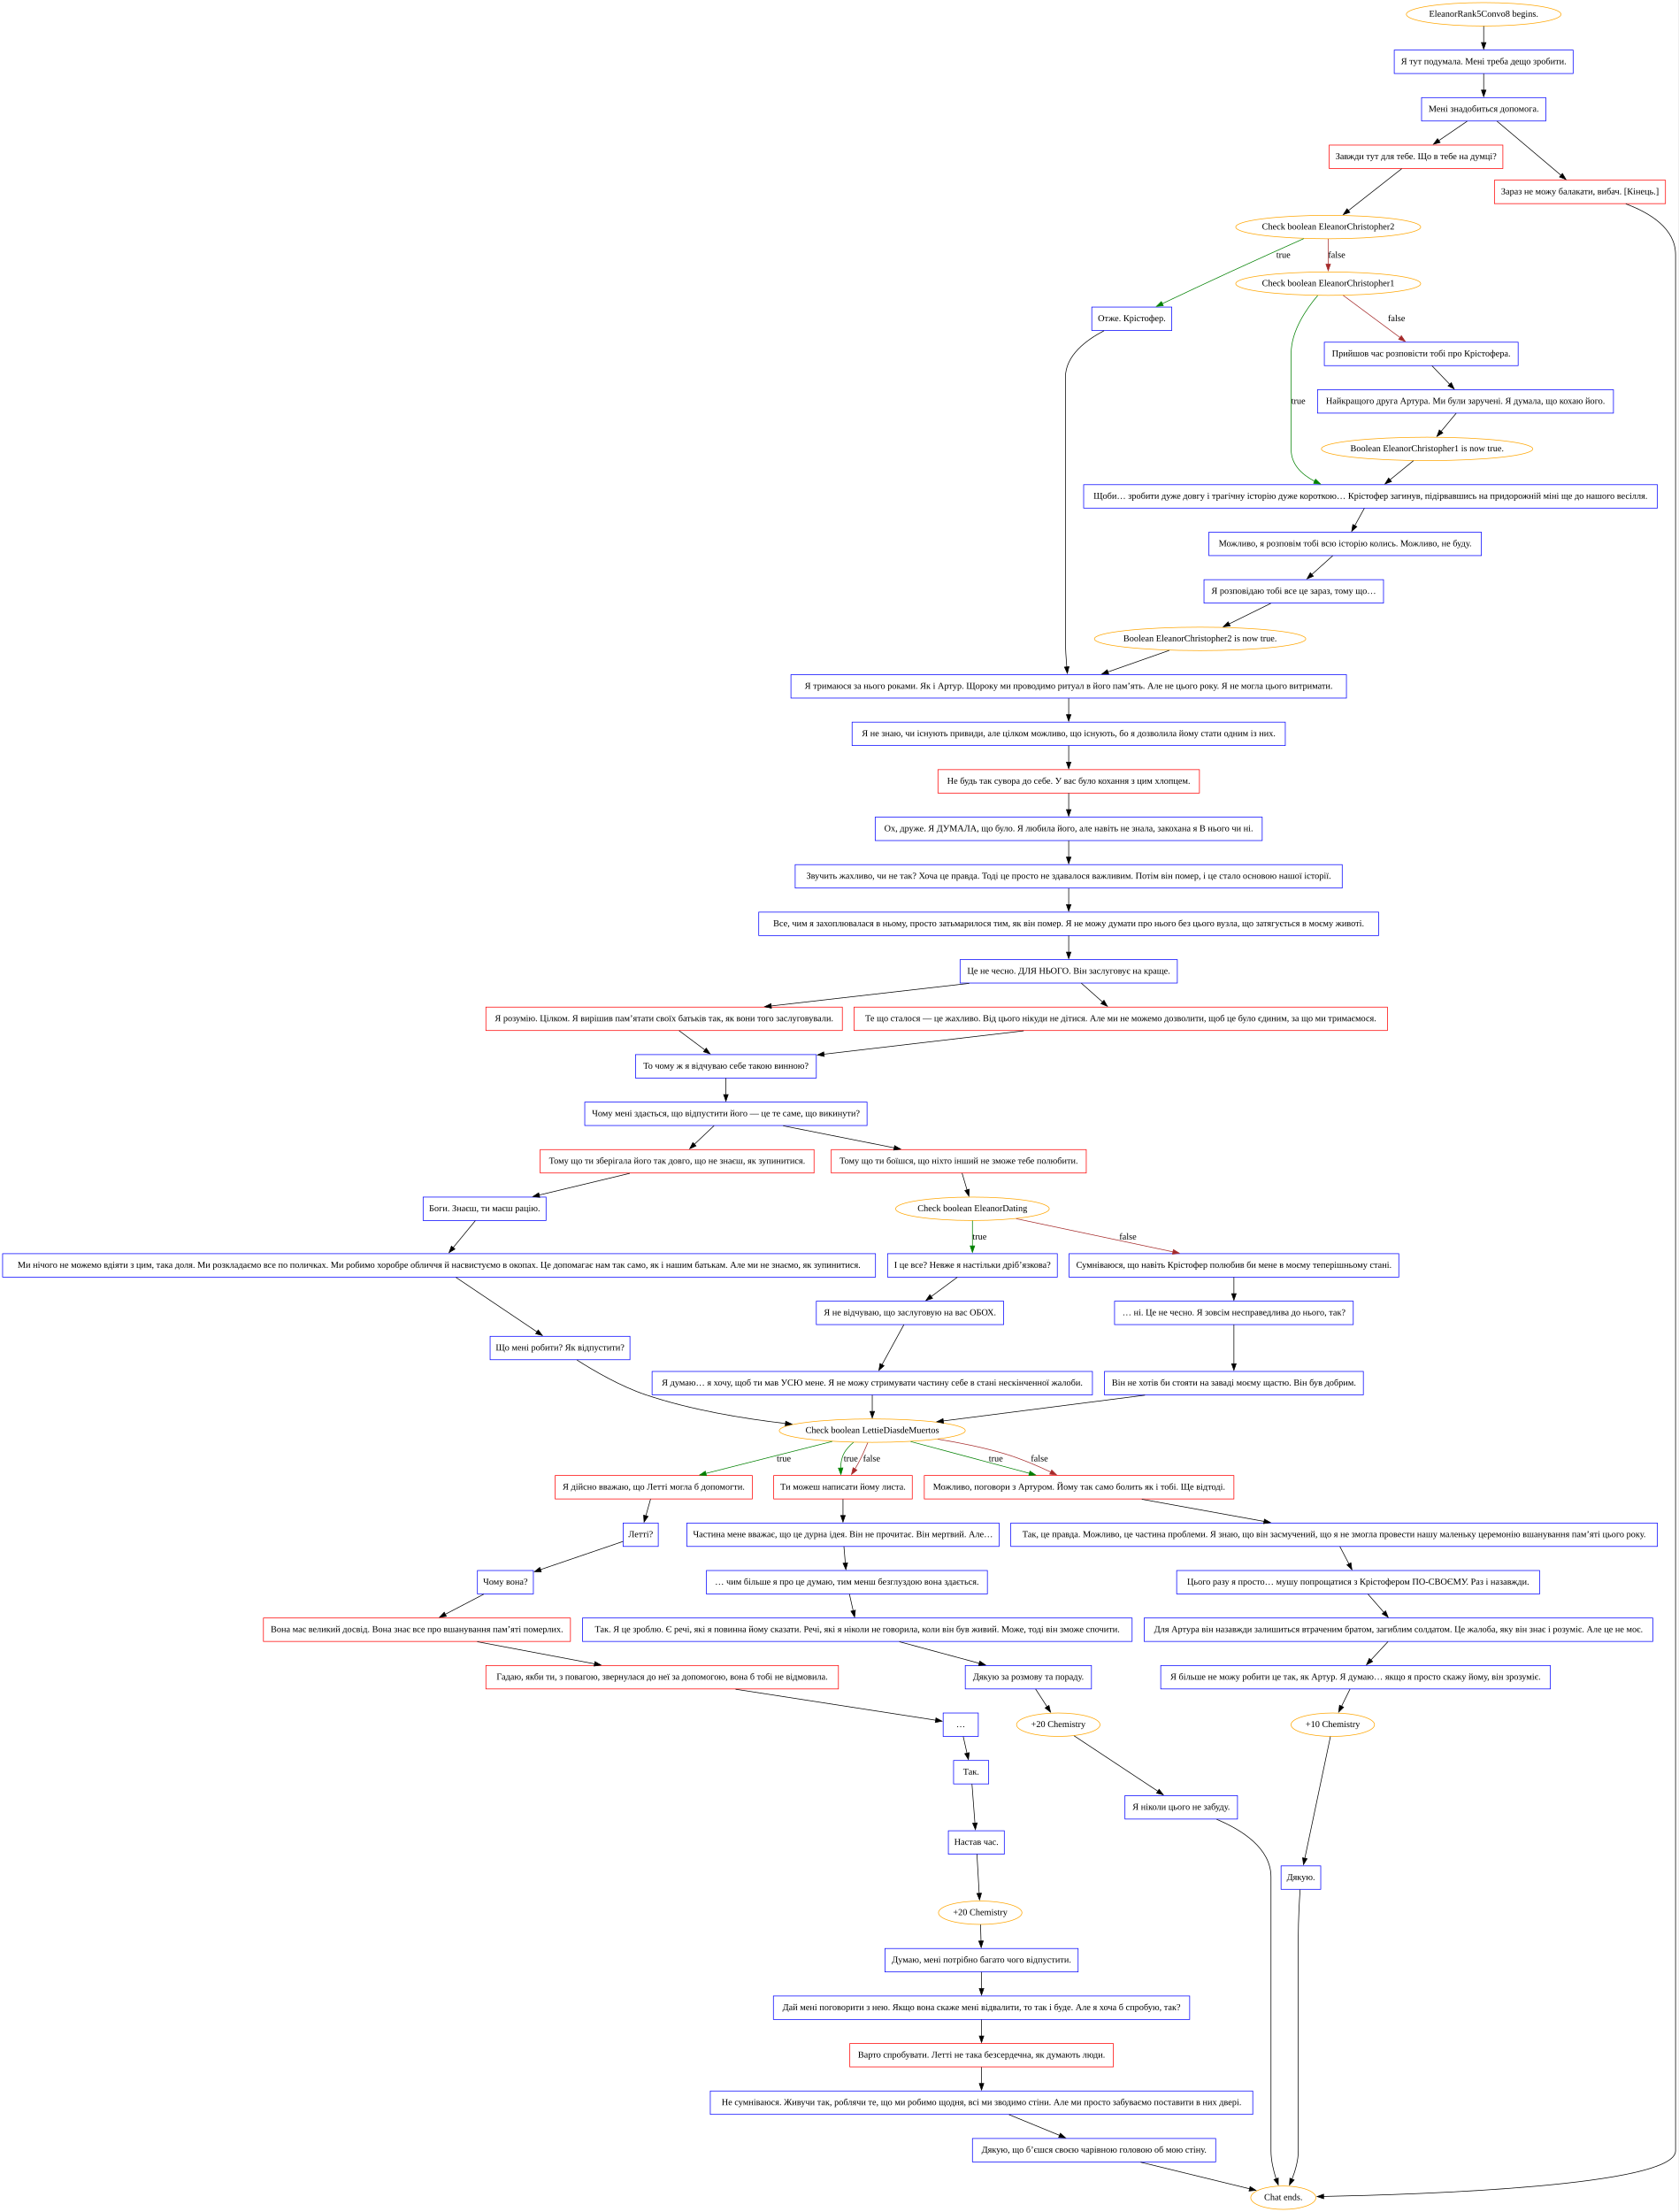
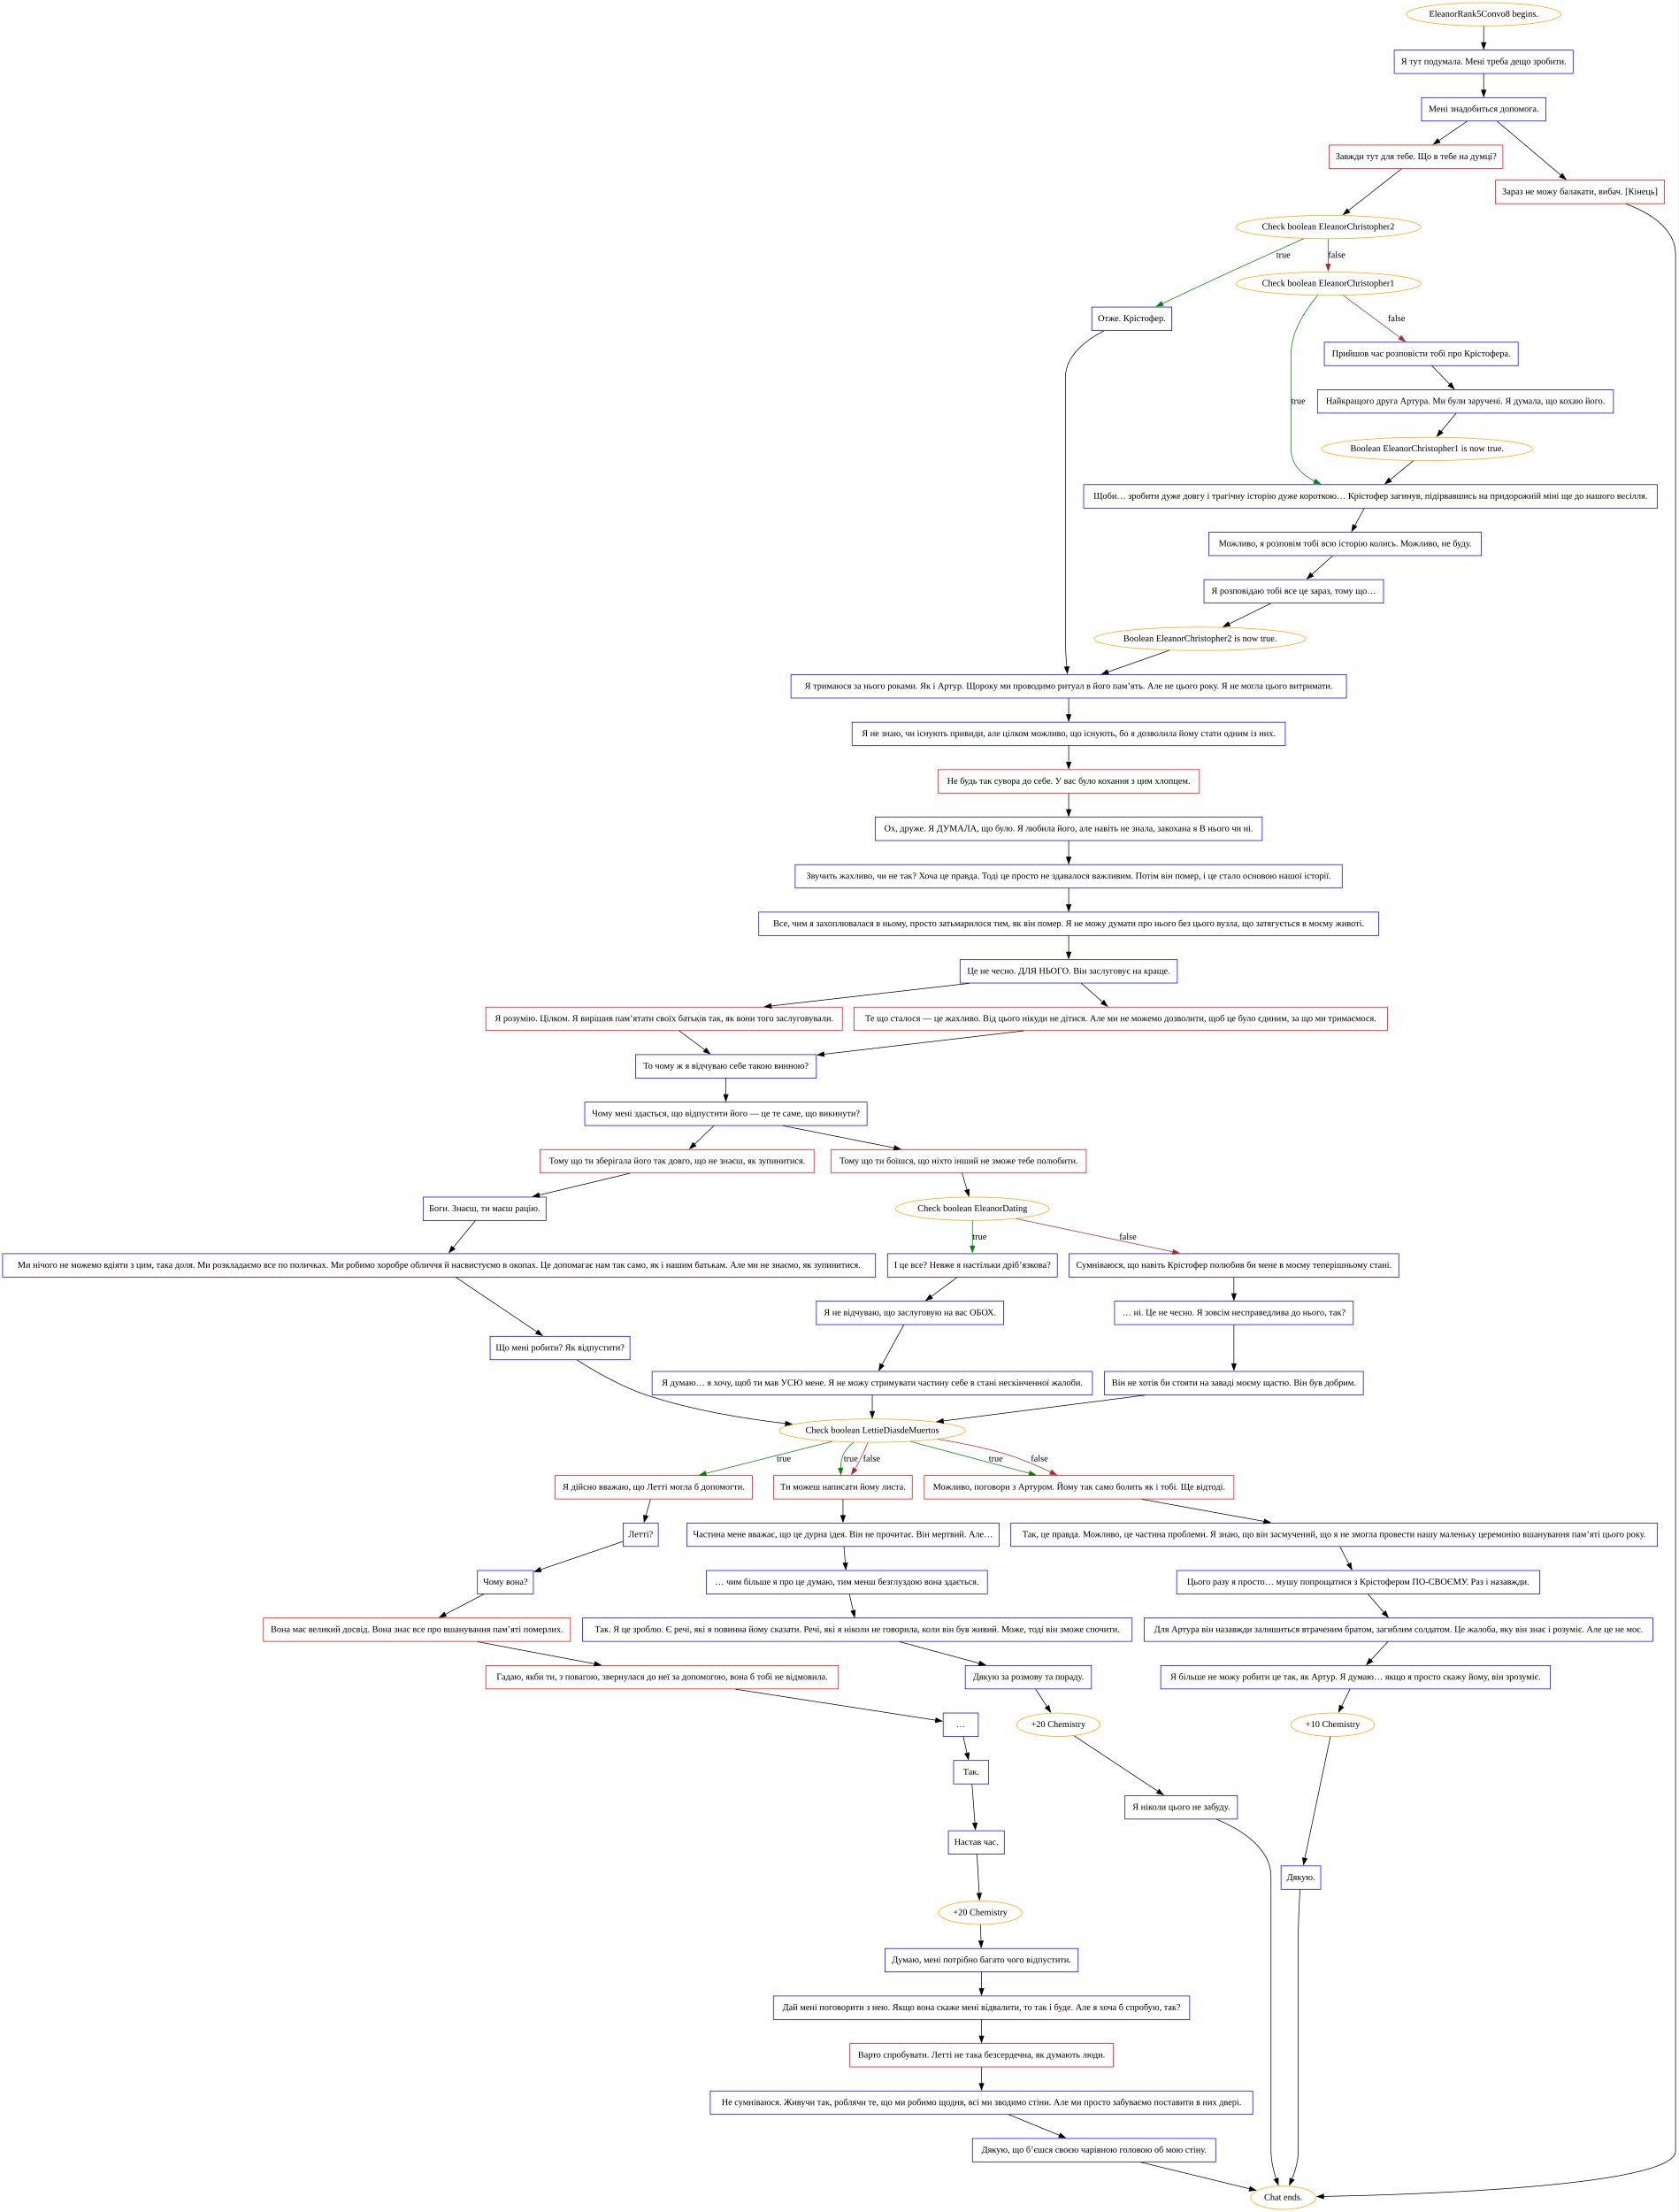
<svg xmlns="http://www.w3.org/2000/svg" width="2580pt" height="3400pt" viewBox="0.00 0.00 2580.00 3400.00">
  <g id="graph0" class="graph" transform="scale(1 1) rotate(0) translate(4 3396)">
    <polygon fill="white" stroke="none" points="-4,4 -4,-3396 2576,-3396 2576,4 -4,4" />
    <g id="node1" class="node">
      <ellipse fill="none" stroke="orange" cx="2277" cy="-3374" rx="118.88" ry="18" />
      <text text-anchor="middle" x="2277" y="-3370.3" font-family="Times New Roman,serif" font-size="14.00">EleanorRank5Convo8 begins.</text>
    </g>
    <g id="node2" class="node">
      <polygon fill="none" stroke="blue" points="2414.5,-3319 2139.5,-3319 2139.5,-3283 2414.5,-3283 2414.5,-3319" />
      <text text-anchor="middle" x="2277" y="-3297.3" font-family="Times New Roman,serif" font-size="14.00">Я тут подумала. Мені треба дещо зробити.</text>
    </g>
    <g id="edge1" class="edge">
      <path fill="none" stroke="black" d="M2277,-3355.81C2277,-3348.23 2277,-3339.1 2277,-3330.54" />
      <polygon fill="black" stroke="black" points="2280.5,-3330.54 2277,-3320.54 2273.5,-3330.54 2280.5,-3330.54" />
    </g>
    <g id="node3" class="node">
      <polygon fill="none" stroke="blue" points="2372.5,-3246 2181.5,-3246 2181.5,-3210 2372.5,-3210 2372.5,-3246" />
      <text text-anchor="middle" x="2277" y="-3224.3" font-family="Times New Roman,serif" font-size="14.00">Мені знадобиться допомога.</text>
    </g>
    <g id="edge2" class="edge">
      <path fill="none" stroke="black" d="M2277,-3282.81C2277,-3275.23 2277,-3266.1 2277,-3257.54" />
      <polygon fill="black" stroke="black" points="2280.5,-3257.54 2277,-3247.54 2273.5,-3257.54 2280.5,-3257.54" />
    </g>
    <g id="node4" class="node">
      <polygon fill="none" stroke="red" points="2306.5,-3173 2039.5,-3173 2039.5,-3137 2306.5,-3137 2306.5,-3173" />
      <text text-anchor="middle" x="2173" y="-3151.3" font-family="Times New Roman,serif" font-size="14.00">Завжди тут для тебе. Що в тебе на думці?</text>
    </g>
    <g id="edge3" class="edge">
      <path fill="none" stroke="black" d="M2251.56,-3209.63C2238.46,-3200.69 2222.3,-3189.66 2208.04,-3179.92" />
      <polygon fill="black" stroke="black" points="2210.02,-3177.04 2199.79,-3174.29 2206.07,-3182.82 2210.02,-3177.04" />
    </g>
    <g id="node5" class="node">
-       <polygon fill="none" stroke="red" points="2556.5,-3119 2293.5,-3119 2293.5,-3083 2556.5,-3083 2556.5,-3119" />
-       <text text-anchor="middle" x="2425" y="-3097.3" font-family="Times New Roman,serif" font-size="14.00">Зараз не можу балакати, вибач. [Кінець.]</text>
+       <polygon fill="none" stroke="red" points="2555,-3119 2295,-3119 2295,-3083 2555,-3083 2555,-3119" />
+       <text text-anchor="middle" x="2425" y="-3097.3" font-family="Times New Roman,serif" font-size="14.00">Зараз не можу балакати, вибач. [Кінець]</text>
    </g>
    <g id="edge4" class="edge">
      <path fill="none" stroke="black" d="M2297.58,-3209.62C2323.2,-3187.98 2367.13,-3150.88 2396.12,-3126.4" />
      <polygon fill="black" stroke="black" points="2398.06,-3129.34 2403.44,-3120.21 2393.54,-3123.99 2398.06,-3129.34" />
    </g>
    <g id="node6" class="node">
      <ellipse fill="none" stroke="orange" cx="2038" cy="-3047" rx="142.17" ry="18" />
      <text text-anchor="middle" x="2038" y="-3043.3" font-family="Times New Roman,serif" font-size="14.00">Check boolean EleanorChristopher2</text>
    </g>
    <g id="edge5" class="edge">
      <path fill="none" stroke="black" d="M2151.01,-3136.73C2128.65,-3119.18 2093.82,-3091.83 2068.74,-3072.14" />
      <polygon fill="black" stroke="black" points="2071.2,-3069.62 2061.17,-3066.19 2066.88,-3075.12 2071.2,-3069.62" />
    </g>
    <g id="node7" class="node">
      <ellipse fill="none" stroke="orange" cx="1969" cy="-18" rx="50.09" ry="18" />
      <text text-anchor="middle" x="1969" y="-14.3" font-family="Times New Roman,serif" font-size="14.00">Chat ends.</text>
    </g>
    <g id="edge6" class="edge">
      <path fill="none" stroke="black" d="M2495.49,-3082.6C2533.21,-3068.62 2572,-3044.52 2572,-3004.5 2572,-3004.5 2572,-3004.5 2572,-90 2572,-35.88 2183.96,-22.9 2030.45,-19.88" />
      <polygon fill="black" stroke="black" points="2030.95,-16.39 2020.89,-19.7 2030.82,-23.39 2030.95,-16.39" />
    </g>
    <g id="node8" class="node">
      <polygon fill="none" stroke="blue" points="1797.5,-2924 1674.5,-2924 1674.5,-2888 1797.5,-2888 1797.5,-2924" />
      <text text-anchor="middle" x="1736" y="-2902.3" font-family="Times New Roman,serif" font-size="14.00">Отже. Крістофер.</text>
    </g>
    <g id="edge7" class="edge">
      <path fill="none" stroke="green" d="M2000.38,-3029.26C1969.78,-3015.6 1925.52,-2995.73 1887,-2978 1851.93,-2961.86 1812.44,-2943.28 1782.65,-2929.17" />
      <polygon fill="green" stroke="green" points="1784.44,-2926.15 1773.9,-2925.03 1781.44,-2932.48 1784.44,-2926.15" />
      <text text-anchor="middle" x="1969" y="-2999.8" font-family="Times New Roman,serif" font-size="14.00">true</text>
    </g>
    <g id="node9" class="node">
      <ellipse fill="none" stroke="orange" cx="2038" cy="-2960" rx="142.17" ry="18" />
      <text text-anchor="middle" x="2038" y="-2956.3" font-family="Times New Roman,serif" font-size="14.00">Check boolean EleanorChristopher1</text>
    </g>
    <g id="edge8" class="edge">
      <path fill="none" stroke="brown" d="M2038,-3028.8C2038,-3017.58 2038,-3002.67 2038,-2989.69" />
      <polygon fill="brown" stroke="brown" points="2041.5,-2989.98 2038,-2979.98 2034.5,-2989.98 2041.5,-2989.98" />
      <text text-anchor="middle" x="2051" y="-2999.8" font-family="Times New Roman,serif" font-size="14.00">false</text>
    </g>
    <g id="node10" class="node">
      <polygon fill="none" stroke="blue" points="2066,-2359 1212,-2359 1212,-2323 2066,-2323 2066,-2359" />
      <text text-anchor="middle" x="1639" y="-2337.3" font-family="Times New Roman,serif" font-size="14.00">Я тримаюся за нього роками. Як і Артур. Щороку ми проводимо ритуал в його пам’ять. Але не цього року. Я не могла цього витримати.</text>
    </g>
    <g id="edge9" class="edge">
      <path fill="none" stroke="black" d="M1693.33,-2887.63C1665.38,-2873.11 1634,-2849.37 1634,-2816 1634,-2816 1634,-2816 1634,-2413 1634,-2399.14 1634.96,-2383.8 1636.04,-2370.93" />
      <polygon fill="black" stroke="black" points="1639.52,-2371.27 1636.94,-2360.99 1632.55,-2370.63 1639.52,-2371.27" />
    </g>
    <g id="node11" class="node">
      <polygon fill="none" stroke="blue" points="2544,-2651 1662,-2651 1662,-2615 2544,-2615 2544,-2651" />
      <text text-anchor="middle" x="2103" y="-2629.3" font-family="Times New Roman,serif" font-size="14.00">Щоби… зробити дуже довгу і трагічну історію дуже короткою… Крістофер загинув, підірвавшись на придорожній міні ще до нашого весілля.</text>
    </g>
    <g id="edge10" class="edge">
      <path fill="none" stroke="green" d="M2021.82,-2941.77C2004.97,-2921.96 1981,-2887.69 1981,-2853 1981,-2853 1981,-2853 1981,-2705 1981,-2682.36 1996.89,-2666.81 2017.2,-2656.19" />
      <polygon fill="green" stroke="green" points="2018.54,-2659.43 2026.1,-2652.01 2015.56,-2653.09 2018.54,-2659.43" />
      <text text-anchor="middle" x="1992" y="-2775.3" font-family="Times New Roman,serif" font-size="14.00">true</text>
    </g>
    <g id="node12" class="node">
      <polygon fill="none" stroke="blue" points="2330,-2870 2032,-2870 2032,-2834 2330,-2834 2330,-2870" />
      <text text-anchor="middle" x="2181" y="-2848.3" font-family="Times New Roman,serif" font-size="14.00">Прийшов час розповісти тобі про Крістофера.</text>
    </g>
    <g id="edge11" class="edge">
      <path fill="none" stroke="brown" d="M2060.98,-2941.97C2084.71,-2924.38 2121.94,-2896.78 2148.64,-2876.99" />
      <polygon fill="brown" stroke="brown" points="2150.44,-2880.01 2156.39,-2871.24 2146.27,-2874.39 2150.44,-2880.01" />
      <text text-anchor="middle" x="2143" y="-2902.3" font-family="Times New Roman,serif" font-size="14.00">false</text>
    </g>
    <g id="node13" class="node">
      <polygon fill="none" stroke="blue" points="1972,-2286 1306,-2286 1306,-2250 1972,-2250 1972,-2286" />
      <text text-anchor="middle" x="1639" y="-2264.3" font-family="Times New Roman,serif" font-size="14.00">Я не знаю, чи існують привиди, але цілком можливо, що існують, бо я дозволила йому стати одним із них.</text>
    </g>
    <g id="edge12" class="edge">
      <path fill="none" stroke="black" d="M1639,-2322.81C1639,-2315.23 1639,-2306.1 1639,-2297.54" />
      <polygon fill="black" stroke="black" points="1642.5,-2297.54 1639,-2287.54 1635.5,-2297.54 1642.5,-2297.54" />
    </g>
    <g id="node14" class="node">
      <polygon fill="none" stroke="blue" points="2273.5,-2578 1854.5,-2578 1854.5,-2542 2273.5,-2542 2273.5,-2578" />
      <text text-anchor="middle" x="2064" y="-2556.3" font-family="Times New Roman,serif" font-size="14.00">Можливо, я розповім тобі всю історію колись. Можливо, не буду.</text>
    </g>
    <g id="edge13" class="edge">
      <path fill="none" stroke="black" d="M2093.56,-2614.81C2089.15,-2606.79 2083.8,-2597.05 2078.87,-2588.07" />
      <polygon fill="black" stroke="black" points="2081.96,-2586.44 2074.08,-2579.36 2075.83,-2589.81 2081.96,-2586.44" />
    </g>
    <g id="node15" class="node">
      <polygon fill="none" stroke="blue" points="2476.5,-2797 2021.5,-2797 2021.5,-2761 2476.5,-2761 2476.5,-2797" />
      <text text-anchor="middle" x="2249" y="-2775.3" font-family="Times New Roman,serif" font-size="14.00">Найкращого друга Артура. Ми були заручені. Я думала, що кохаю його.</text>
    </g>
    <g id="edge14" class="edge">
      <path fill="none" stroke="black" d="M2197.46,-2833.81C2205.65,-2825.27 2215.7,-2814.77 2224.75,-2805.32" />
      <polygon fill="black" stroke="black" points="2227.25,-2807.76 2231.64,-2798.12 2222.2,-2802.92 2227.25,-2807.76" />
    </g>
    <g id="node16" class="node">
      <polygon fill="none" stroke="red" points="1840,-2213 1438,-2213 1438,-2177 1840,-2177 1840,-2213" />
      <text text-anchor="middle" x="1639" y="-2191.3" font-family="Times New Roman,serif" font-size="14.00">Не будь так сувора до себе. У вас було кохання з цим хлопцем.</text>
    </g>
    <g id="edge15" class="edge">
      <path fill="none" stroke="black" d="M1639,-2249.81C1639,-2242.23 1639,-2233.1 1639,-2224.54" />
      <polygon fill="black" stroke="black" points="1642.5,-2224.54 1639,-2214.54 1635.5,-2224.54 1642.5,-2224.54" />
    </g>
    <g id="node17" class="node">
      <polygon fill="none" stroke="blue" points="2123,-2505 1847,-2505 1847,-2469 2123,-2469 2123,-2505" />
      <text text-anchor="middle" x="1985" y="-2483.3" font-family="Times New Roman,serif" font-size="14.00">Я розповідаю тобі все це зараз, тому що…</text>
    </g>
    <g id="edge16" class="edge">
      <path fill="none" stroke="black" d="M2044.88,-2541.81C2035.24,-2533.16 2023.39,-2522.5 2012.77,-2512.96" />
      <polygon fill="black" stroke="black" points="2015.12,-2510.37 2005.35,-2506.29 2010.45,-2515.57 2015.12,-2510.37" />
    </g>
    <g id="node18" class="node">
      <ellipse fill="none" stroke="orange" cx="2190" cy="-2706" rx="162.47" ry="18" />
      <text text-anchor="middle" x="2190" y="-2702.3" font-family="Times New Roman,serif" font-size="14.00">Boolean EleanorChristopher1 is now true.</text>
    </g>
    <g id="edge17" class="edge">
      <path fill="none" stroke="black" d="M2234.72,-2760.81C2227.69,-2752.35 2219.07,-2741.98 2211.28,-2732.61" />
      <polygon fill="black" stroke="black" points="2214.2,-2730.65 2205.12,-2725.19 2208.82,-2735.12 2214.2,-2730.65" />
    </g>
    <g id="node19" class="node">
      <polygon fill="none" stroke="blue" points="1936.5,-2140 1341.5,-2140 1341.5,-2104 1936.5,-2104 1936.5,-2140" />
      <text text-anchor="middle" x="1639" y="-2118.3" font-family="Times New Roman,serif" font-size="14.00">Ох, друже. Я ДУМАЛА, що було. Я любила його, але навіть не знала, закохана я В нього чи ні.</text>
    </g>
    <g id="edge18" class="edge">
      <path fill="none" stroke="black" d="M1639,-2176.81C1639,-2169.23 1639,-2160.1 1639,-2151.54" />
      <polygon fill="black" stroke="black" points="1642.5,-2151.54 1639,-2141.54 1635.5,-2151.54 1642.5,-2151.54" />
    </g>
    <g id="node20" class="node">
      <ellipse fill="none" stroke="orange" cx="1841" cy="-2414" rx="162.47" ry="18" />
      <text text-anchor="middle" x="1841" y="-2410.3" font-family="Times New Roman,serif" font-size="14.00">Boolean EleanorChristopher2 is now true.</text>
    </g>
    <g id="edge19" class="edge">
      <path fill="none" stroke="black" d="M1949.77,-2468.63C1930.4,-2459.08 1906.17,-2447.13 1885.5,-2436.94" />
      <polygon fill="black" stroke="black" points="1887.24,-2433.9 1876.72,-2432.61 1884.14,-2440.18 1887.24,-2433.9" />
    </g>
    <g id="edge20" class="edge">
      <path fill="none" stroke="black" d="M2168.94,-2687.81C2158.12,-2678.98 2144.75,-2668.07 2132.88,-2658.39" />
      <polygon fill="black" stroke="black" points="2135.3,-2655.84 2125.34,-2652.23 2130.88,-2661.27 2135.3,-2655.84" />
    </g>
    <g id="node21" class="node">
      <polygon fill="none" stroke="blue" points="2059.5,-2067 1218.5,-2067 1218.5,-2031 2059.5,-2031 2059.5,-2067" />
      <text text-anchor="middle" x="1639" y="-2045.3" font-family="Times New Roman,serif" font-size="14.00">Звучить жахливо, чи не так? Хоча це правда. Тоді це просто не здавалося важливим. Потім він помер, і це стало основою нашої історії.</text>
    </g>
    <g id="edge21" class="edge">
      <path fill="none" stroke="black" d="M1639,-2103.81C1639,-2096.23 1639,-2087.1 1639,-2078.54" />
      <polygon fill="black" stroke="black" points="1642.5,-2078.54 1639,-2068.54 1635.5,-2078.54 1642.5,-2078.54" />
    </g>
    <g id="edge22" class="edge">
      <path fill="none" stroke="black" d="M1793.64,-2396.35C1765.49,-2386.46 1729.52,-2373.82 1699.35,-2363.21" />
      <polygon fill="black" stroke="black" points="1700.55,-2359.92 1689.95,-2359.91 1698.23,-2366.53 1700.55,-2359.92" />
    </g>
    <g id="node22" class="node">
      <polygon fill="none" stroke="blue" points="2115.5,-1994 1162.5,-1994 1162.5,-1958 2115.5,-1958 2115.5,-1994" />
      <text text-anchor="middle" x="1639" y="-1972.3" font-family="Times New Roman,serif" font-size="14.00">Все, чим я захоплювалася в ньому, просто затьмарилося тим, як він помер. Я не можу думати про нього без цього вузла, що затягується в моєму животі.</text>
    </g>
    <g id="edge23" class="edge">
      <path fill="none" stroke="black" d="M1639,-2030.81C1639,-2023.23 1639,-2014.1 1639,-2005.54" />
      <polygon fill="black" stroke="black" points="1642.5,-2005.54 1639,-1995.54 1635.5,-2005.54 1642.5,-2005.54" />
    </g>
    <g id="node23" class="node">
      <polygon fill="none" stroke="blue" points="1806,-1921 1472,-1921 1472,-1885 1806,-1885 1806,-1921" />
      <text text-anchor="middle" x="1639" y="-1899.3" font-family="Times New Roman,serif" font-size="14.00">Це не чесно. ДЛЯ НЬОГО. Він заслуговує на краще.</text>
    </g>
    <g id="edge24" class="edge">
      <path fill="none" stroke="black" d="M1639,-1957.81C1639,-1950.23 1639,-1941.1 1639,-1932.54" />
      <polygon fill="black" stroke="black" points="1642.5,-1932.54 1639,-1922.54 1635.5,-1932.54 1642.5,-1932.54" />
    </g>
    <g id="node24" class="node">
      <polygon fill="none" stroke="red" points="1291,-1848 743,-1848 743,-1812 1291,-1812 1291,-1848" />
      <text text-anchor="middle" x="1017" y="-1826.3" font-family="Times New Roman,serif" font-size="14.00">Я розумію. Цілком. Я вирішив пам’ятати своїх батьків так, як вони того заслуговували.</text>
    </g>
    <g id="edge25" class="edge">
      <path fill="none" stroke="black" d="M1486.05,-1884.54C1393.67,-1874 1275.96,-1860.56 1181.56,-1849.78" />
      <polygon fill="black" stroke="black" points="1182.01,-1846.31 1171.68,-1848.66 1181.21,-1853.27 1182.01,-1846.31" />
    </g>
    <g id="node25" class="node">
      <polygon fill="none" stroke="red" points="2129,-1848 1309,-1848 1309,-1812 2129,-1812 2129,-1848" />
      <text text-anchor="middle" x="1719" y="-1826.3" font-family="Times New Roman,serif" font-size="14.00">Те що сталося — це жахливо. Від цього нікуди не дітися. Але ми не можемо дозволити, щоб це було єдиним, за що ми тримаємося.</text>
    </g>
    <g id="edge26" class="edge">
      <path fill="none" stroke="black" d="M1658.37,-1884.81C1668.22,-1876.07 1680.37,-1865.28 1691.2,-1855.67" />
      <polygon fill="black" stroke="black" points="1693.25,-1858.54 1698.4,-1849.28 1688.6,-1853.3 1693.25,-1858.54" />
    </g>
    <g id="node26" class="node">
      <polygon fill="none" stroke="blue" points="1251,-1775 973,-1775 973,-1739 1251,-1739 1251,-1775" />
      <text text-anchor="middle" x="1112" y="-1753.3" font-family="Times New Roman,serif" font-size="14.00">То чому ж я відчуваю себе такою винною?</text>
    </g>
    <g id="edge27" class="edge">
      <path fill="none" stroke="black" d="M1040,-1811.81C1051.93,-1802.9 1066.7,-1791.86 1079.75,-1782.1" />
      <polygon fill="black" stroke="black" points="1081.76,-1784.97 1087.67,-1776.18 1077.57,-1779.36 1081.76,-1784.97" />
    </g>
    <g id="edge28" class="edge">
      <path fill="none" stroke="black" d="M1569.73,-1811.54C1476.3,-1800.61 1356.3,-1786.58 1262.61,-1775.62" />
      <polygon fill="black" stroke="black" points="1263.16,-1772.16 1252.82,-1774.47 1262.35,-1779.11 1263.16,-1772.16" />
    </g>
    <g id="node27" class="node">
      <polygon fill="none" stroke="blue" points="1329,-1702 895,-1702 895,-1666 1329,-1666 1329,-1702" />
      <text text-anchor="middle" x="1112" y="-1680.3" font-family="Times New Roman,serif" font-size="14.00">Чому мені здається, що відпустити його — це те саме, що викинути?</text>
    </g>
    <g id="edge29" class="edge">
      <path fill="none" stroke="black" d="M1112,-1738.81C1112,-1731.23 1112,-1722.1 1112,-1713.54" />
      <polygon fill="black" stroke="black" points="1115.5,-1713.54 1112,-1703.54 1108.5,-1713.54 1115.5,-1713.54" />
    </g>
    <g id="node28" class="node">
      <polygon fill="none" stroke="red" points="1247.5,-1629 826.5,-1629 826.5,-1593 1247.5,-1593 1247.5,-1629" />
      <text text-anchor="middle" x="1037" y="-1607.3" font-family="Times New Roman,serif" font-size="14.00">Тому що ти зберігала його так довго, що не знаєш, як зупинитися.</text>
    </g>
    <g id="edge30" class="edge">
      <path fill="none" stroke="black" d="M1093.84,-1665.81C1084.7,-1657.16 1073.44,-1646.5 1063.36,-1636.96" />
      <polygon fill="black" stroke="black" points="1066.02,-1634.65 1056.35,-1630.32 1061.2,-1639.73 1066.02,-1634.65" />
    </g>
    <g id="node29" class="node">
      <polygon fill="none" stroke="red" points="1666,-1629 1274,-1629 1274,-1593 1666,-1593 1666,-1629" />
      <text text-anchor="middle" x="1470" y="-1607.3" font-family="Times New Roman,serif" font-size="14.00">Тому що ти боїшся, що ніхто інший не зможе тебе полюбити.</text>
    </g>
    <g id="edge31" class="edge">
      <path fill="none" stroke="black" d="M1200.04,-1665.54C1251.74,-1655.29 1317.23,-1642.3 1370.76,-1631.68" />
      <polygon fill="black" stroke="black" points="1371.38,-1635.13 1380.51,-1629.75 1370.02,-1628.26 1371.38,-1635.13" />
    </g>
    <g id="node30" class="node">
      <polygon fill="none" stroke="blue" points="835.5,-1556 646.5,-1556 646.5,-1520 835.5,-1520 835.5,-1556" />
      <text text-anchor="middle" x="741" y="-1534.3" font-family="Times New Roman,serif" font-size="14.00">Боги. Знаєш, ти маєш рацію.</text>
    </g>
    <g id="edge32" class="edge">
      <path fill="none" stroke="black" d="M964.21,-1592.54C922,-1582.42 868.67,-1569.62 824.72,-1559.08" />
      <polygon fill="black" stroke="black" points="825.78,-1555.74 815.24,-1556.81 824.14,-1562.54 825.78,-1555.74" />
    </g>
    <g id="node31" class="node">
      <ellipse fill="none" stroke="orange" cx="1491" cy="-1538" rx="118.08" ry="18" />
      <text text-anchor="middle" x="1491" y="-1534.3" font-family="Times New Roman,serif" font-size="14.00">Check boolean EleanorDating</text>
    </g>
    <g id="edge33" class="edge">
      <path fill="none" stroke="black" d="M1475.08,-1592.81C1477.38,-1585.05 1480.15,-1575.68 1482.73,-1566.95" />
      <polygon fill="black" stroke="black" points="1486.05,-1568.06 1485.53,-1557.48 1479.34,-1566.08 1486.05,-1568.06" />
    </g>
    <g id="node32" class="node">
      <polygon fill="none" stroke="blue" points="1342,-1469 0,-1469 0,-1433 1342,-1433 1342,-1469" />
      <text text-anchor="middle" x="671" y="-1447.3" font-family="Times New Roman,serif" font-size="14.00">Ми нічого не можемо вдіяти з цим, така доля. Ми розкладаємо все по поличках. Ми робимо хоробре обличчя й насвистуємо в окопах. Це допомагає нам так само, як і нашим батькам. Але ми не знаємо, як зупинитися.</text>
    </g>
    <g id="edge34" class="edge">
      <path fill="none" stroke="black" d="M726.83,-1519.8C717.03,-1507.9 703.8,-1491.83 692.68,-1478.32" />
      <polygon fill="black" stroke="black" points="695.41,-1476.13 686.35,-1470.64 690,-1480.58 695.41,-1476.13" />
    </g>
    <g id="node33" class="node">
      <polygon fill="none" stroke="blue" points="1621.5,-1469 1360.5,-1469 1360.5,-1433 1621.5,-1433 1621.5,-1469" />
      <text text-anchor="middle" x="1491" y="-1447.3" font-family="Times New Roman,serif" font-size="14.00">І це все? Невже я настільки дріб’язкова?</text>
    </g>
    <g id="edge35" class="edge">
      <path fill="none" stroke="green" d="M1491,-1519.8C1491,-1508.58 1491,-1493.67 1491,-1480.69" />
      <polygon fill="green" stroke="green" points="1494.5,-1480.98 1491,-1470.98 1487.5,-1480.98 1494.5,-1480.98" />
      <text text-anchor="middle" x="1502" y="-1490.8" font-family="Times New Roman,serif" font-size="14.00">true</text>
    </g>
    <g id="node34" class="node">
      <polygon fill="none" stroke="blue" points="2146.5,-1469 1639.5,-1469 1639.5,-1433 2146.5,-1433 2146.5,-1469" />
      <text text-anchor="middle" x="1893" y="-1447.3" font-family="Times New Roman,serif" font-size="14.00">Сумніваюся, що навіть Крістофер полюбив би мене в моєму теперішньому стані.</text>
    </g>
    <g id="edge36" class="edge">
      <path fill="none" stroke="brown" d="M1558.29,-1522.77C1624.3,-1508.82 1725.53,-1487.41 1799.38,-1471.8" />
      <polygon fill="brown" stroke="brown" points="1799.99,-1475.24 1809.05,-1469.75 1798.54,-1468.4 1799.99,-1475.24" />
      <text text-anchor="middle" x="1730" y="-1490.8" font-family="Times New Roman,serif" font-size="14.00">false</text>
    </g>
    <g id="node35" class="node">
      <polygon fill="none" stroke="blue" points="964.5,-1342 749.5,-1342 749.5,-1306 964.5,-1306 964.5,-1342" />
      <text text-anchor="middle" x="857" y="-1320.3" font-family="Times New Roman,serif" font-size="14.00">Що мені робити? Як відпустити?</text>
    </g>
    <g id="edge37" class="edge">
      <path fill="none" stroke="black" d="M696.86,-1432.62C729.39,-1410.76 785.39,-1373.13 821.8,-1348.66" />
      <polygon fill="black" stroke="black" points="823.45,-1351.76 829.8,-1343.28 819.55,-1345.95 823.45,-1351.76" />
    </g>
    <g id="node36" class="node">
      <polygon fill="none" stroke="blue" points="1539,-1396 1251,-1396 1251,-1360 1539,-1360 1539,-1396" />
      <text text-anchor="middle" x="1395" y="-1374.3" font-family="Times New Roman,serif" font-size="14.00">Я не відчуваю, що заслуговую на вас ОБОХ.</text>
    </g>
    <g id="edge38" class="edge">
      <path fill="none" stroke="black" d="M1467.76,-1432.81C1455.7,-1423.9 1440.78,-1412.86 1427.59,-1403.1" />
      <polygon fill="black" stroke="black" points="1429.7,-1400.31 1419.57,-1397.17 1425.53,-1405.94 1429.7,-1400.31" />
    </g>
    <g id="node37" class="node">
      <polygon fill="none" stroke="blue" points="2076.5,-1396 1709.5,-1396 1709.5,-1360 2076.5,-1360 2076.5,-1396" />
      <text text-anchor="middle" x="1893" y="-1374.3" font-family="Times New Roman,serif" font-size="14.00">… ні. Це не чесно. Я зовсім несправедлива до нього, так?</text>
    </g>
    <g id="edge39" class="edge">
      <path fill="none" stroke="black" d="M1893,-1432.81C1893,-1425.23 1893,-1416.1 1893,-1407.54" />
      <polygon fill="black" stroke="black" points="1896.5,-1407.54 1893,-1397.54 1889.5,-1407.54 1896.5,-1407.54" />
    </g>
    <g id="node38" class="node">
      <ellipse fill="none" stroke="orange" cx="1337" cy="-1197" rx="142.97" ry="18" />
      <text text-anchor="middle" x="1337" y="-1193.3" font-family="Times New Roman,serif" font-size="14.00">Check boolean LettieDiasdeMuertos</text>
    </g>
    <g id="edge40" class="edge">
      <path fill="none" stroke="black" d="M883.09,-1305.5C908.88,-1289.06 950.02,-1265.08 989,-1252 1057.9,-1228.88 1137.85,-1215.59 1203.73,-1207.98" />
      <polygon fill="black" stroke="black" points="1203.97,-1211.48 1213.51,-1206.89 1203.19,-1204.52 1203.97,-1211.48" />
    </g>
    <g id="node39" class="node">
      <polygon fill="none" stroke="blue" points="1675.5,-1288 998.5,-1288 998.5,-1252 1675.5,-1252 1675.5,-1288" />
      <text text-anchor="middle" x="1337" y="-1266.3" font-family="Times New Roman,serif" font-size="14.00">Я думаю… я хочу, щоб ти мав УСЮ мене. Я не можу стримувати частину себе в стані нескінченної жалоби.</text>
    </g>
    <g id="edge41" class="edge">
      <path fill="none" stroke="black" d="M1385.68,-1359.97C1376.6,-1343.38 1362.65,-1317.88 1352.01,-1298.43" />
      <polygon fill="black" stroke="black" points="1355.09,-1296.76 1347.21,-1289.67 1348.94,-1300.12 1355.09,-1296.76" />
    </g>
    <g id="node40" class="node">
      <polygon fill="none" stroke="blue" points="2092,-1288 1694,-1288 1694,-1252 2092,-1252 2092,-1288" />
      <text text-anchor="middle" x="1893" y="-1266.3" font-family="Times New Roman,serif" font-size="14.00">Він не хотів би стояти на заваді моєму щастю. Він був добрим.</text>
    </g>
    <g id="edge42" class="edge">
      <path fill="none" stroke="black" d="M1893,-1359.97C1893,-1343.76 1893,-1319.06 1893,-1299.79" />
      <polygon fill="black" stroke="black" points="1896.5,-1299.85 1893,-1289.85 1889.5,-1299.85 1896.5,-1299.85" />
    </g>
    <g id="node41" class="node">
      <polygon fill="none" stroke="red" points="1152.5,-1128 849.5,-1128 849.5,-1092 1152.5,-1092 1152.5,-1128" />
      <text text-anchor="middle" x="1001" y="-1106.3" font-family="Times New Roman,serif" font-size="14.00">Я дійсно вважаю, що Летті могла б допомогти.</text>
    </g>
    <g id="edge43" class="edge">
      <path fill="none" stroke="green" d="M1275.37,-1180.41C1220.71,-1166.58 1140.52,-1146.29 1080.93,-1131.22" />
      <polygon fill="green" stroke="green" points="1082.08,-1127.9 1071.52,-1128.84 1080.36,-1134.69 1082.08,-1127.9" />
      <text text-anchor="middle" x="1201" y="-1149.8" font-family="Times New Roman,serif" font-size="14.00">true</text>
    </g>
    <g id="node42" class="node">
      <polygon fill="none" stroke="red" points="1398.5,-1128 1185.5,-1128 1185.5,-1092 1398.5,-1092 1398.5,-1128" />
      <text text-anchor="middle" x="1292" y="-1106.3" font-family="Times New Roman,serif" font-size="14.00">Ти можеш написати йому листа.</text>
    </g>
    <g id="edge44" class="edge">
      <path fill="none" stroke="green" d="M1308.11,-1179.04C1302.06,-1174.04 1296.46,-1168 1293,-1161 1289.75,-1154.44 1288.54,-1146.78 1288.37,-1139.45" />
      <polygon fill="green" stroke="green" points="1291.86,-1139.71 1288.79,-1129.57 1284.86,-1139.42 1291.86,-1139.71" />
      <text text-anchor="middle" x="1304" y="-1149.8" font-family="Times New Roman,serif" font-size="14.00">true</text>
    </g>
    <g id="edge46" class="edge">
      <path fill="none" stroke="brown" d="M1330.16,-1178.54C1326.13,-1168.77 1320.71,-1156.5 1315,-1146 1313.55,-1143.34 1311.97,-1140.61 1310.33,-1137.92" />
      <polygon fill="brown" stroke="brown" points="1313.43,-1136.28 1305.1,-1129.73 1307.53,-1140.04 1313.43,-1136.28" />
      <text text-anchor="middle" x="1336" y="-1149.8" font-family="Times New Roman,serif" font-size="14.00">false</text>
    </g>
    <g id="node43" class="node">
      <polygon fill="none" stroke="red" points="1893,-1128 1417,-1128 1417,-1092 1893,-1092 1893,-1128" />
      <text text-anchor="middle" x="1655" y="-1106.3" font-family="Times New Roman,serif" font-size="14.00">Можливо, поговори з Артуром. Йому так само болить як і тобі. Ще відтоді.</text>
    </g>
    <g id="edge45" class="edge">
      <path fill="none" stroke="green" d="M1396.07,-1180.21C1447.6,-1166.44 1522.67,-1146.37 1578.73,-1131.39" />
      <polygon fill="green" stroke="green" points="1579.45,-1134.82 1588.21,-1128.85 1577.65,-1128.05 1579.45,-1134.82" />
      <text text-anchor="middle" x="1527" y="-1149.8" font-family="Times New Roman,serif" font-size="14.00">true</text>
    </g>
    <g id="edge47" class="edge">
      <path fill="none" stroke="brown" d="M1437.73,-1183.88C1471.3,-1178.51 1508.64,-1171.06 1542,-1161 1565.61,-1153.88 1590.81,-1143.07 1611.4,-1133.32" />
      <polygon fill="brown" stroke="brown" points="1612.86,-1136.5 1620.35,-1129.01 1609.82,-1130.2 1612.86,-1136.5" />
      <text text-anchor="middle" x="1594" y="-1149.8" font-family="Times New Roman,serif" font-size="14.00">false</text>
    </g>
    <g id="edge48" class="edge">
      <path fill="none" stroke="black" d="M1337,-1251.81C1337,-1244.23 1337,-1235.1 1337,-1226.54" />
      <polygon fill="black" stroke="black" points="1340.5,-1226.54 1337,-1216.54 1333.5,-1226.54 1340.5,-1226.54" />
    </g>
    <g id="edge49" class="edge">
      <path fill="none" stroke="black" d="M1756.27,-1251.54C1660.69,-1239.33 1534.75,-1223.25 1445.93,-1211.91" />
      <polygon fill="black" stroke="black" points="1446.61,-1208.47 1436.25,-1210.67 1445.72,-1215.41 1446.61,-1208.47" />
    </g>
    <g id="node44" class="node">
      <polygon fill="none" stroke="blue" points="1008,-1055 954,-1055 954,-1019 1008,-1019 1008,-1055" />
      <text text-anchor="middle" x="981" y="-1033.3" font-family="Times New Roman,serif" font-size="14.00">Летті?</text>
    </g>
    <g id="edge50" class="edge">
      <path fill="none" stroke="black" d="M996.16,-1091.81C993.97,-1084.05 991.33,-1074.68 988.87,-1065.95" />
      <polygon fill="black" stroke="black" points="992.29,-1065.16 986.21,-1056.49 985.55,-1067.06 992.29,-1065.16" />
    </g>
    <g id="node45" class="node">
      <polygon fill="none" stroke="blue" points="1532,-1055 1052,-1055 1052,-1019 1532,-1019 1532,-1055" />
      <text text-anchor="middle" x="1292" y="-1033.3" font-family="Times New Roman,serif" font-size="14.00">Частина мене вважає, що це дурна ідея. Він не прочитає. Він мертвий. Але…</text>
    </g>
    <g id="edge51" class="edge">
      <path fill="none" stroke="black" d="M1292,-1091.81C1292,-1084.23 1292,-1075.1 1292,-1066.54" />
      <polygon fill="black" stroke="black" points="1295.5,-1066.54 1292,-1056.54 1288.5,-1066.54 1295.5,-1066.54" />
    </g>
    <g id="node46" class="node">
      <polygon fill="none" stroke="blue" points="2544,-1055 1550,-1055 1550,-1019 2544,-1019 2544,-1055" />
      <text text-anchor="middle" x="2047" y="-1033.3" font-family="Times New Roman,serif" font-size="14.00">Так, це правда. Можливо, це частина проблеми. Я знаю, що він засмучений, що я не змогла провести нашу маленьку церемонію вшанування пам’яті цього року.</text>
    </g>
    <g id="edge52" class="edge">
      <path fill="none" stroke="black" d="M1751.4,-1091.54C1808.37,-1081.22 1880.62,-1068.13 1939.44,-1057.48" />
      <polygon fill="black" stroke="black" points="1939.93,-1060.95 1949.15,-1055.72 1938.68,-1054.06 1939.93,-1060.95" />
    </g>
    <g id="node47" class="node">
      <polygon fill="none" stroke="blue" points="816,-982 730,-982 730,-946 816,-946 816,-982" />
      <text text-anchor="middle" x="773" y="-960.3" font-family="Times New Roman,serif" font-size="14.00">Чому вона?</text>
    </g>
    <g id="edge53" class="edge">
      <path fill="none" stroke="black" d="M953.81,-1026.72C921.73,-1015.77 867.63,-997.3 826.95,-983.41" />
      <polygon fill="black" stroke="black" points="828.15,-980.13 817.55,-980.21 825.89,-986.75 828.15,-980.13" />
    </g>
    <g id="node48" class="node">
      <polygon fill="none" stroke="blue" points="1514,-982 1082,-982 1082,-946 1514,-946 1514,-982" />
      <text text-anchor="middle" x="1298" y="-960.3" font-family="Times New Roman,serif" font-size="14.00">… чим більше я про це думаю, тим менш безглуздою вона здається.</text>
    </g>
    <g id="edge54" class="edge">
      <path fill="none" stroke="black" d="M1293.45,-1018.81C1294.1,-1011.14 1294.88,-1001.89 1295.61,-993.24" />
      <polygon fill="black" stroke="black" points="1299.08,-993.8 1296.43,-983.54 1292.1,-993.21 1299.08,-993.8" />
    </g>
    <g id="node49" class="node">
      <polygon fill="none" stroke="blue" points="2363,-982 1805,-982 1805,-946 2363,-946 2363,-982" />
      <text text-anchor="middle" x="2084" y="-960.3" font-family="Times New Roman,serif" font-size="14.00">Цього разу я просто… мушу попрощатися з Крістофером ПО-СВОЄМУ. Раз і назавжди.</text>
    </g>
    <g id="edge55" class="edge">
      <path fill="none" stroke="black" d="M2055.96,-1018.81C2060.14,-1010.79 2065.21,-1001.05 2069.89,-992.07" />
      <polygon fill="black" stroke="black" points="2072.91,-993.86 2074.43,-983.37 2066.7,-990.62 2072.91,-993.86" />
    </g>
    <g id="node50" class="node">
      <polygon fill="none" stroke="red" points="873,-909 401,-909 401,-873 873,-873 873,-909" />
      <text text-anchor="middle" x="637" y="-887.3" font-family="Times New Roman,serif" font-size="14.00">Вона має великий досвід. Вона знає все про вшанування пам’яті померлих.</text>
    </g>
    <g id="edge56" class="edge">
      <path fill="none" stroke="black" d="M739.73,-945.63C721.87,-936.31 699.63,-924.7 680.42,-914.67" />
      <polygon fill="black" stroke="black" points="682.22,-911.66 671.74,-910.14 678.98,-917.87 682.22,-911.66" />
    </g>
    <g id="node51" class="node">
      <polygon fill="none" stroke="blue" points="1736.5,-909 891.5,-909 891.5,-873 1736.5,-873 1736.5,-909" />
      <text text-anchor="middle" x="1314" y="-887.3" font-family="Times New Roman,serif" font-size="14.00">Так. Я це зроблю. Є речі, які я повинна йому сказати. Речі, які я ніколи не говорила, коли він був живий. Може, тоді він зможе спочити.</text>
    </g>
    <g id="edge57" class="edge">
      <path fill="none" stroke="black" d="M1301.87,-945.81C1303.6,-938.14 1305.69,-928.89 1307.64,-920.24" />
      <polygon fill="black" stroke="black" points="1311.05,-921.03 1309.83,-910.51 1304.22,-919.49 1311.05,-921.03" />
    </g>
    <g id="node52" class="node">
      <polygon fill="none" stroke="blue" points="2537,-909 1755,-909 1755,-873 2537,-873 2537,-909" />
      <text text-anchor="middle" x="2146" y="-887.3" font-family="Times New Roman,serif" font-size="14.00">Для Артура він назавжди залишиться втраченим братом, загиблим солдатом. Це жалоба, яку він знає і розуміє. Але це не моє.</text>
    </g>
    <g id="edge58" class="edge">
      <path fill="none" stroke="black" d="M2099.01,-945.81C2106.4,-937.35 2115.45,-926.98 2123.63,-917.61" />
      <polygon fill="black" stroke="black" points="2126.19,-920 2130.13,-910.17 2120.92,-915.4 2126.19,-920" />
    </g>
    <g id="node53" class="node">
      <polygon fill="none" stroke="red" points="1285,-836 743,-836 743,-800 1285,-800 1285,-836" />
      <text text-anchor="middle" x="1014" y="-814.3" font-family="Times New Roman,serif" font-size="14.00">Гадаю, якби ти, з повагою, звернулася до неї за допомогою, вона б тобі не відмовила.</text>
    </g>
    <g id="edge59" class="edge">
      <path fill="none" stroke="black" d="M729.71,-872.54C784.38,-862.24 853.7,-849.19 910.2,-838.55" />
      <polygon fill="black" stroke="black" points="910.66,-842.02 919.84,-836.73 909.36,-835.14 910.66,-842.02" />
    </g>
    <g id="node54" class="node">
      <polygon fill="none" stroke="blue" points="1674,-836 1480,-836 1480,-800 1674,-800 1674,-836" />
      <text text-anchor="middle" x="1577" y="-814.3" font-family="Times New Roman,serif" font-size="14.00">Дякую за розмову та пораду.</text>
    </g>
    <g id="edge60" class="edge">
      <path fill="none" stroke="black" d="M1378.67,-872.54C1415.93,-862.48 1462.94,-849.79 1501.84,-839.29" />
      <polygon fill="black" stroke="black" points="1502.37,-842.77 1511.11,-836.79 1500.55,-836.01 1502.37,-842.77" />
    </g>
    <g id="node55" class="node">
      <polygon fill="none" stroke="blue" points="2379.5,-836 1780.5,-836 1780.5,-800 2379.5,-800 2379.5,-836" />
      <text text-anchor="middle" x="2080" y="-814.3" font-family="Times New Roman,serif" font-size="14.00">Я більше не можу робити це так, як Артур. Я думаю… якщо я просто скажу йому, він зрозуміє.</text>
    </g>
    <g id="edge61" class="edge">
      <path fill="none" stroke="black" d="M2130.02,-872.81C2122.08,-864.27 2112.32,-853.77 2103.54,-844.32" />
      <polygon fill="black" stroke="black" points="2106.23,-842.08 2096.86,-837.14 2101.11,-846.84 2106.23,-842.08" />
    </g>
    <g id="node56" class="node">
      <polygon fill="none" stroke="blue" points="1500,-763 1446,-763 1446,-727 1500,-727 1500,-763" />
      <text text-anchor="middle" x="1473" y="-741.3" font-family="Times New Roman,serif" font-size="14.00">…</text>
    </g>
    <g id="edge62" class="edge">
      <path fill="none" stroke="black" d="M1126.87,-799.54C1227.03,-784.05 1367.56,-762.31 1434.55,-751.95" />
      <polygon fill="black" stroke="black" points="1434.96,-755.43 1444.3,-750.44 1433.89,-748.51 1434.96,-755.43" />
    </g>
    <g id="node57" class="node">
      <ellipse fill="none" stroke="orange" cx="1623" cy="-745" rx="64.19" ry="18" />
      <text text-anchor="middle" x="1623" y="-741.3" font-family="Times New Roman,serif" font-size="14.00">+20 Chemistry</text>
    </g>
    <g id="edge63" class="edge">
      <path fill="none" stroke="black" d="M1588.14,-799.81C1593.45,-791.62 1599.92,-781.62 1605.84,-772.48" />
      <polygon fill="black" stroke="black" points="1608.64,-774.59 1611.14,-764.3 1602.77,-770.79 1608.64,-774.59" />
    </g>
    <g id="node58" class="node">
      <ellipse fill="none" stroke="orange" cx="2045" cy="-745" rx="64.19" ry="18" />
      <text text-anchor="middle" x="2045" y="-741.3" font-family="Times New Roman,serif" font-size="14.00">+10 Chemistry</text>
    </g>
    <g id="edge64" class="edge">
      <path fill="none" stroke="black" d="M2071.53,-799.81C2067.57,-791.79 2062.77,-782.05 2058.34,-773.07" />
      <polygon fill="black" stroke="black" points="2061.62,-771.81 2054.06,-764.39 2055.35,-774.9 2061.62,-771.81" />
    </g>
    <g id="node59" class="node">
      <polygon fill="none" stroke="blue" points="1516,-690 1462,-690 1462,-654 1516,-654 1516,-690" />
      <text text-anchor="middle" x="1489" y="-668.3" font-family="Times New Roman,serif" font-size="14.00">Так.</text>
    </g>
    <g id="edge65" class="edge">
      <path fill="none" stroke="black" d="M1476.87,-726.81C1478.6,-719.14 1480.69,-709.89 1482.64,-701.24" />
      <polygon fill="black" stroke="black" points="1486.05,-702.03 1484.83,-691.51 1479.22,-700.49 1486.05,-702.03" />
    </g>
    <g id="node60" class="node">
      <polygon fill="none" stroke="blue" points="1898.5,-636 1725.5,-636 1725.5,-600 1898.5,-600 1898.5,-636" />
      <text text-anchor="middle" x="1812" y="-614.3" font-family="Times New Roman,serif" font-size="14.00">Я ніколи цього не забуду.</text>
    </g>
    <g id="edge66" class="edge">
      <path fill="none" stroke="black" d="M1647.32,-727.91C1679.99,-706.31 1738.31,-667.74 1776.05,-642.77" />
      <polygon fill="black" stroke="black" points="1777.97,-645.7 1784.38,-637.26 1774.11,-639.86 1777.97,-645.7" />
    </g>
    <g id="node61" class="node">
      <polygon fill="none" stroke="blue" points="2026.5,-528 1965.5,-528 1965.5,-492 2026.5,-492 2026.5,-528" />
      <text text-anchor="middle" x="1996" y="-506.3" font-family="Times New Roman,serif" font-size="14.00">Дякую.</text>
    </g>
    <g id="edge67" class="edge">
      <path fill="none" stroke="black" d="M2041.4,-726.87C2033.05,-687.16 2012.3,-588.49 2002,-539.52" />
      <polygon fill="black" stroke="black" points="2005.47,-539.02 1999.99,-529.96 1998.62,-540.46 2005.47,-539.02" />
    </g>
    <g id="node62" class="node">
      <polygon fill="none" stroke="blue" points="1540,-582 1454,-582 1454,-546 1540,-546 1540,-582" />
      <text text-anchor="middle" x="1497" y="-560.3" font-family="Times New Roman,serif" font-size="14.00">Настав час.</text>
    </g>
    <g id="edge68" class="edge">
      <path fill="none" stroke="black" d="M1490.29,-653.97C1491.51,-637.76 1493.37,-613.06 1494.83,-593.79" />
      <polygon fill="black" stroke="black" points="1498.31,-594.08 1495.58,-583.85 1491.33,-593.56 1498.31,-594.08" />
    </g>
    <g id="edge69" class="edge">
      <path fill="none" stroke="black" d="M1866.54,-599.54C1905.11,-583.38 1950,-555.11 1950,-511 1950,-511 1950,-511 1950,-90 1950,-75.39 1953.8,-59.65 1958,-46.71" />
      <polygon fill="black" stroke="black" points="1961.19,-48.19 1961.21,-37.59 1954.59,-45.87 1961.19,-48.19" />
    </g>
    <g id="edge70" class="edge">
      <path fill="none" stroke="black" d="M1994.76,-491.62C1993.58,-473.68 1992,-444.9 1992,-420 1992,-420 1992,-420 1992,-90 1992,-75.17 1987.4,-59.4 1982.32,-46.51" />
      <polygon fill="black" stroke="black" points="1985.57,-45.22 1978.42,-37.4 1979.14,-47.97 1985.57,-45.22" />
    </g>
    <g id="node63" class="node">
      <ellipse fill="none" stroke="orange" cx="1503" cy="-456" rx="64.19" ry="18" />
      <text text-anchor="middle" x="1503" y="-452.3" font-family="Times New Roman,serif" font-size="14.00">+20 Chemistry</text>
    </g>
    <g id="edge71" class="edge">
      <path fill="none" stroke="black" d="M1497.96,-545.97C1498.88,-529.76 1500.28,-505.06 1501.37,-485.79" />
      <polygon fill="black" stroke="black" points="1504.86,-486.03 1501.93,-475.85 1497.87,-485.64 1504.86,-486.03" />
    </g>
    <g id="node64" class="node">
      <polygon fill="none" stroke="blue" points="1653.5,-401 1356.5,-401 1356.5,-365 1653.5,-365 1653.5,-401" />
      <text text-anchor="middle" x="1505" y="-379.3" font-family="Times New Roman,serif" font-size="14.00">Думаю, мені потрібно багато чого відпустити.</text>
    </g>
    <g id="edge72" class="edge">
      <path fill="none" stroke="black" d="M1503.48,-437.81C1503.7,-430.14 1503.96,-420.89 1504.2,-412.24" />
      <polygon fill="black" stroke="black" points="1507.69,-412.64 1504.48,-402.54 1500.7,-412.44 1507.69,-412.64" />
    </g>
    <g id="node65" class="node">
      <polygon fill="none" stroke="blue" points="1825,-328 1185,-328 1185,-292 1825,-292 1825,-328" />
      <text text-anchor="middle" x="1505" y="-306.3" font-family="Times New Roman,serif" font-size="14.00">Дай мені поговорити з нею. Якщо вона скаже мені відвалити, то так і буде. Але я хоча б спробую, так?</text>
    </g>
    <g id="edge73" class="edge">
      <path fill="none" stroke="black" d="M1505,-364.81C1505,-357.23 1505,-348.1 1505,-339.54" />
      <polygon fill="black" stroke="black" points="1508.5,-339.54 1505,-329.54 1501.5,-339.54 1508.5,-339.54" />
    </g>
    <g id="node66" class="node">
      <polygon fill="none" stroke="red" points="1707.5,-255 1302.5,-255 1302.5,-219 1707.5,-219 1707.5,-255" />
      <text text-anchor="middle" x="1505" y="-233.3" font-family="Times New Roman,serif" font-size="14.00">Варто спробувати. Летті не така безсердечна, як думають люди.</text>
    </g>
    <g id="edge74" class="edge">
      <path fill="none" stroke="black" d="M1505,-291.81C1505,-284.23 1505,-275.1 1505,-266.54" />
      <polygon fill="black" stroke="black" points="1508.5,-266.54 1505,-256.54 1501.5,-266.54 1508.5,-266.54" />
    </g>
    <g id="node67" class="node">
      <polygon fill="none" stroke="blue" points="1922,-182 1088,-182 1088,-146 1922,-146 1922,-182" />
      <text text-anchor="middle" x="1505" y="-160.3" font-family="Times New Roman,serif" font-size="14.00">Не сумніваюся. Живучи так, роблячи те, що ми робимо щодня, всі ми зводимо стіни. Але ми просто забуваємо поставити в них двері.</text>
    </g>
    <g id="edge75" class="edge">
      <path fill="none" stroke="black" d="M1505,-218.81C1505,-211.23 1505,-202.1 1505,-193.54" />
      <polygon fill="black" stroke="black" points="1508.5,-193.54 1505,-183.54 1501.5,-193.54 1508.5,-193.54" />
    </g>
    <g id="node68" class="node">
      <polygon fill="none" stroke="blue" points="1865,-109 1491,-109 1491,-73 1865,-73 1865,-109" />
      <text text-anchor="middle" x="1678" y="-87.3" font-family="Times New Roman,serif" font-size="14.00">Дякую, що б’єшся своєю чарівною головою об мою стіну.</text>
    </g>
    <g id="edge76" class="edge">
      <path fill="none" stroke="black" d="M1547.32,-145.63C1570.78,-136 1600.16,-123.95 1625.12,-113.7" />
      <polygon fill="black" stroke="black" points="1626.19,-117.04 1634.12,-110.01 1623.54,-110.57 1626.19,-117.04" />
    </g>
    <g id="edge77" class="edge">
      <path fill="none" stroke="black" d="M1749.56,-72.54C1801.49,-59.87 1870.52,-43.03 1917.19,-31.64" />
      <polygon fill="black" stroke="black" points="1917.9,-35.07 1926.78,-29.3 1916.24,-28.27 1917.9,-35.07" />
    </g>
  </g>
</svg>
